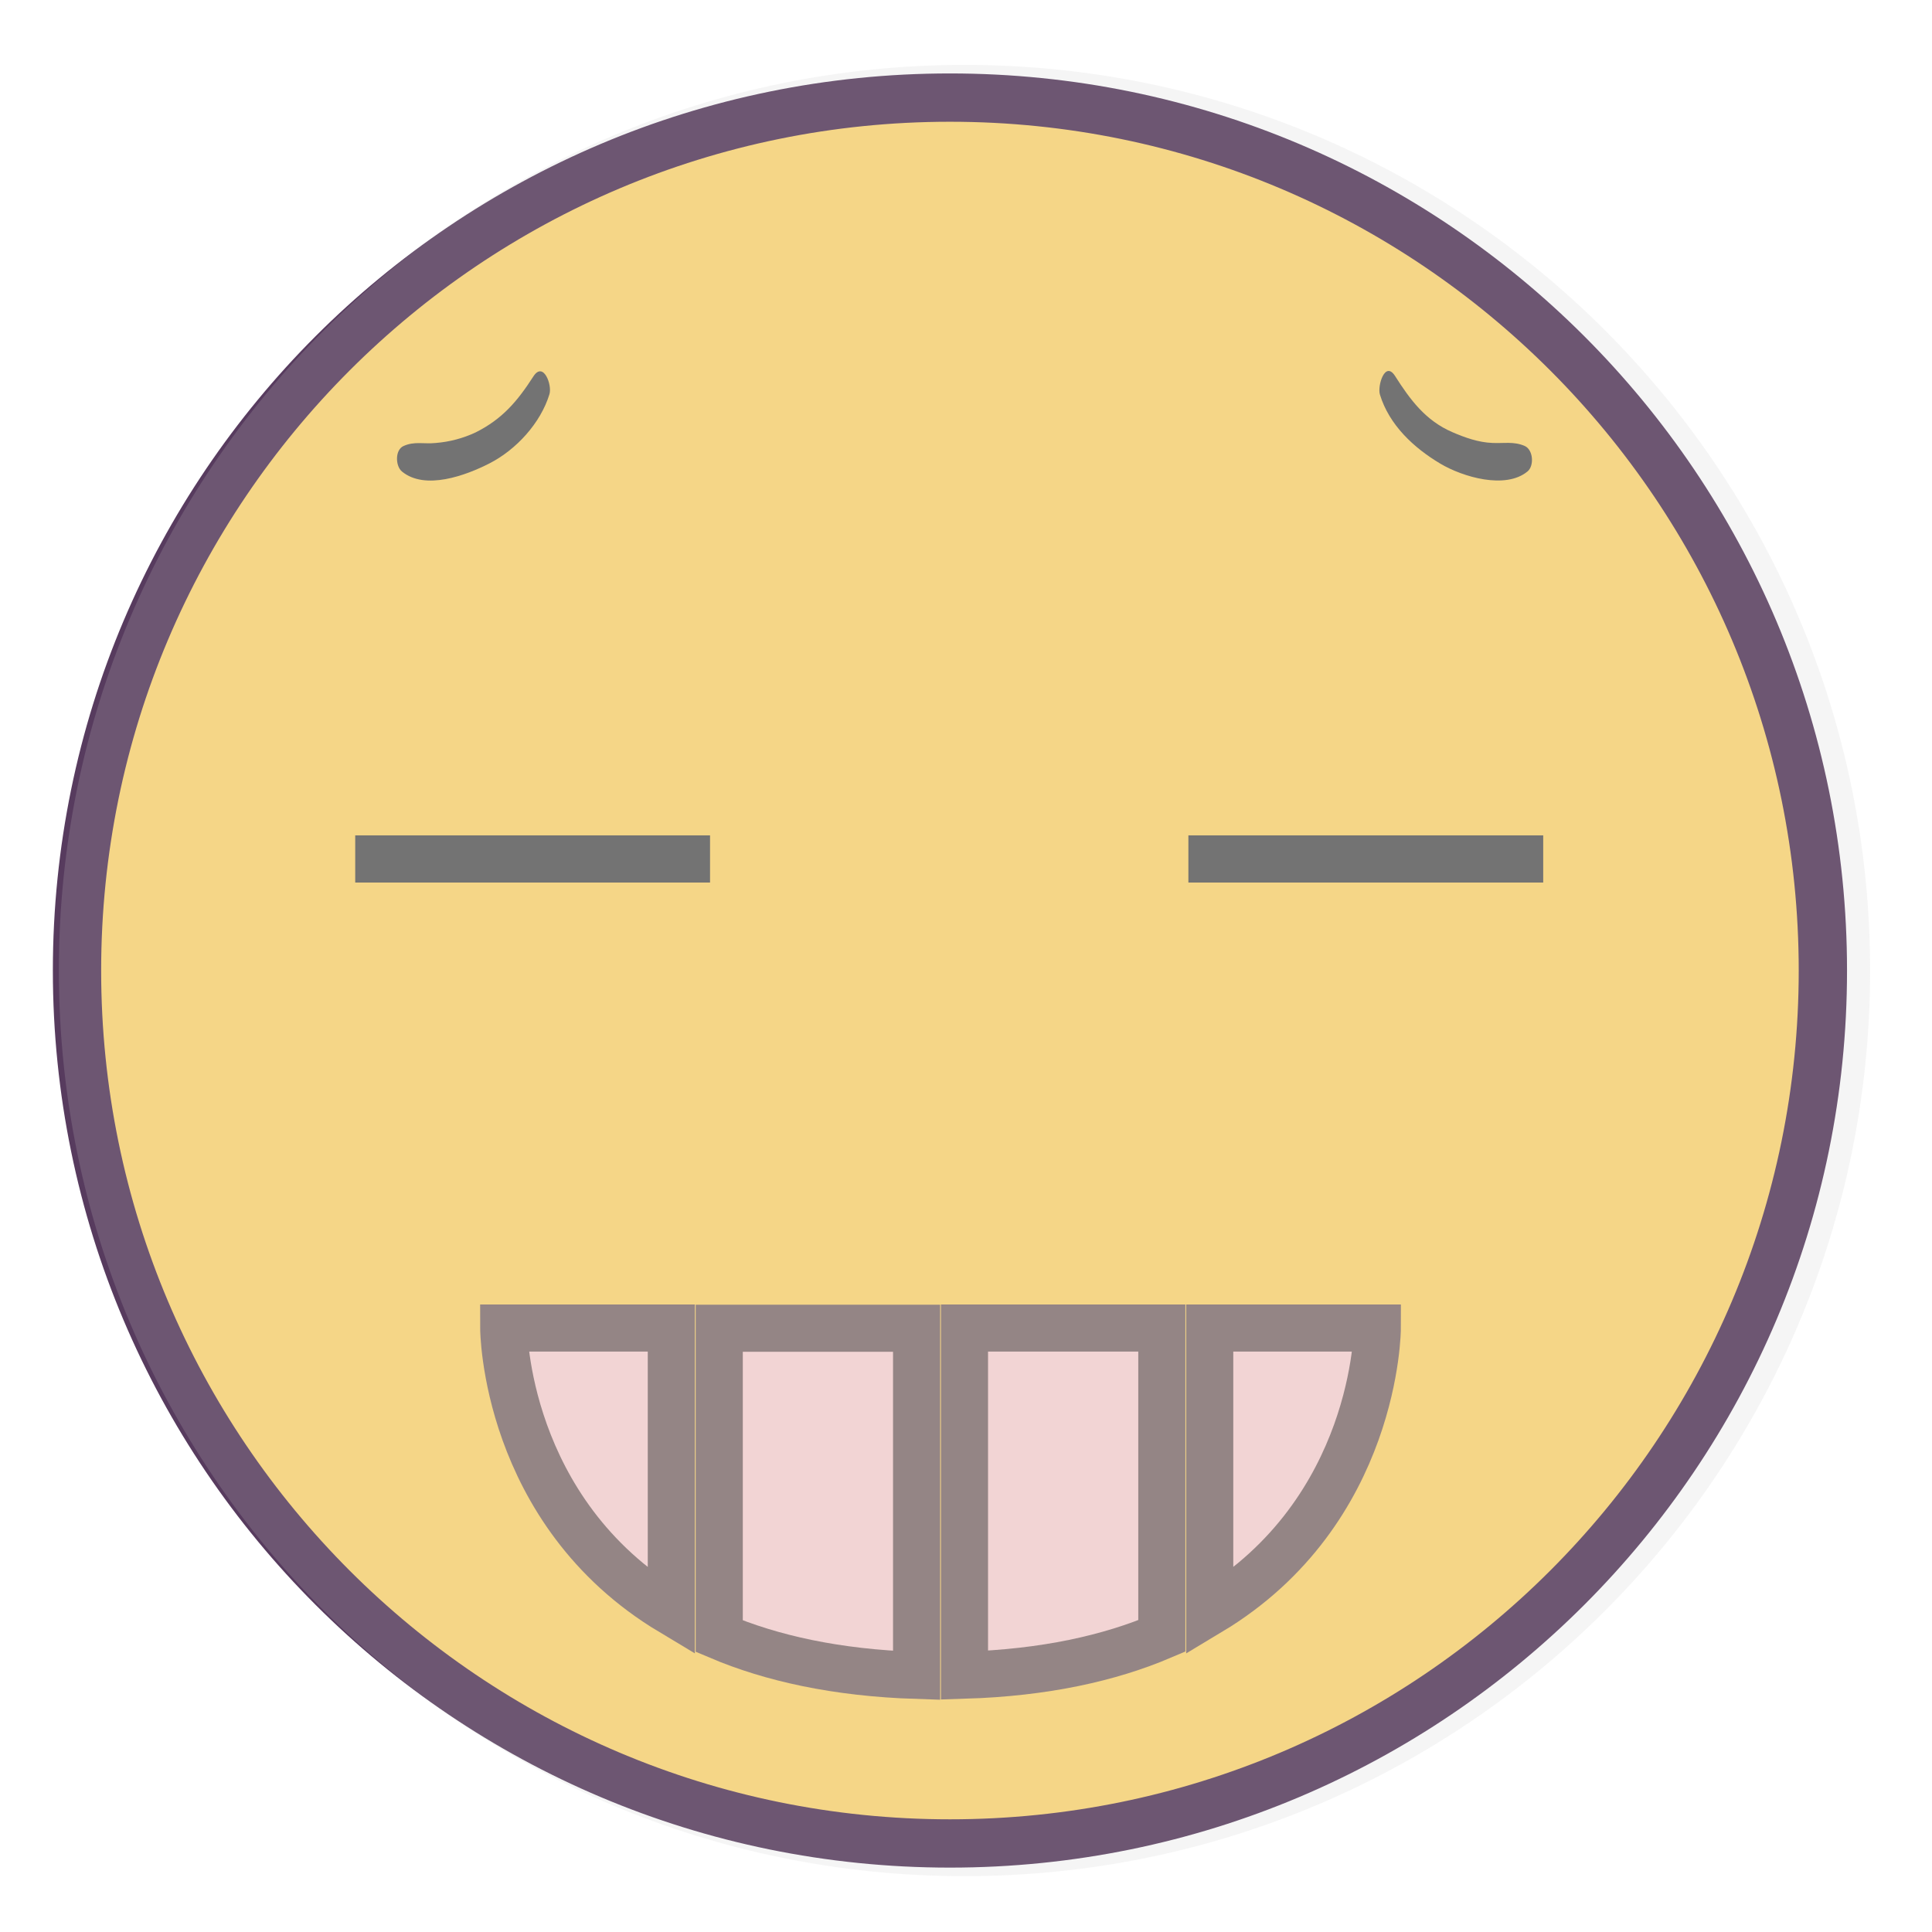
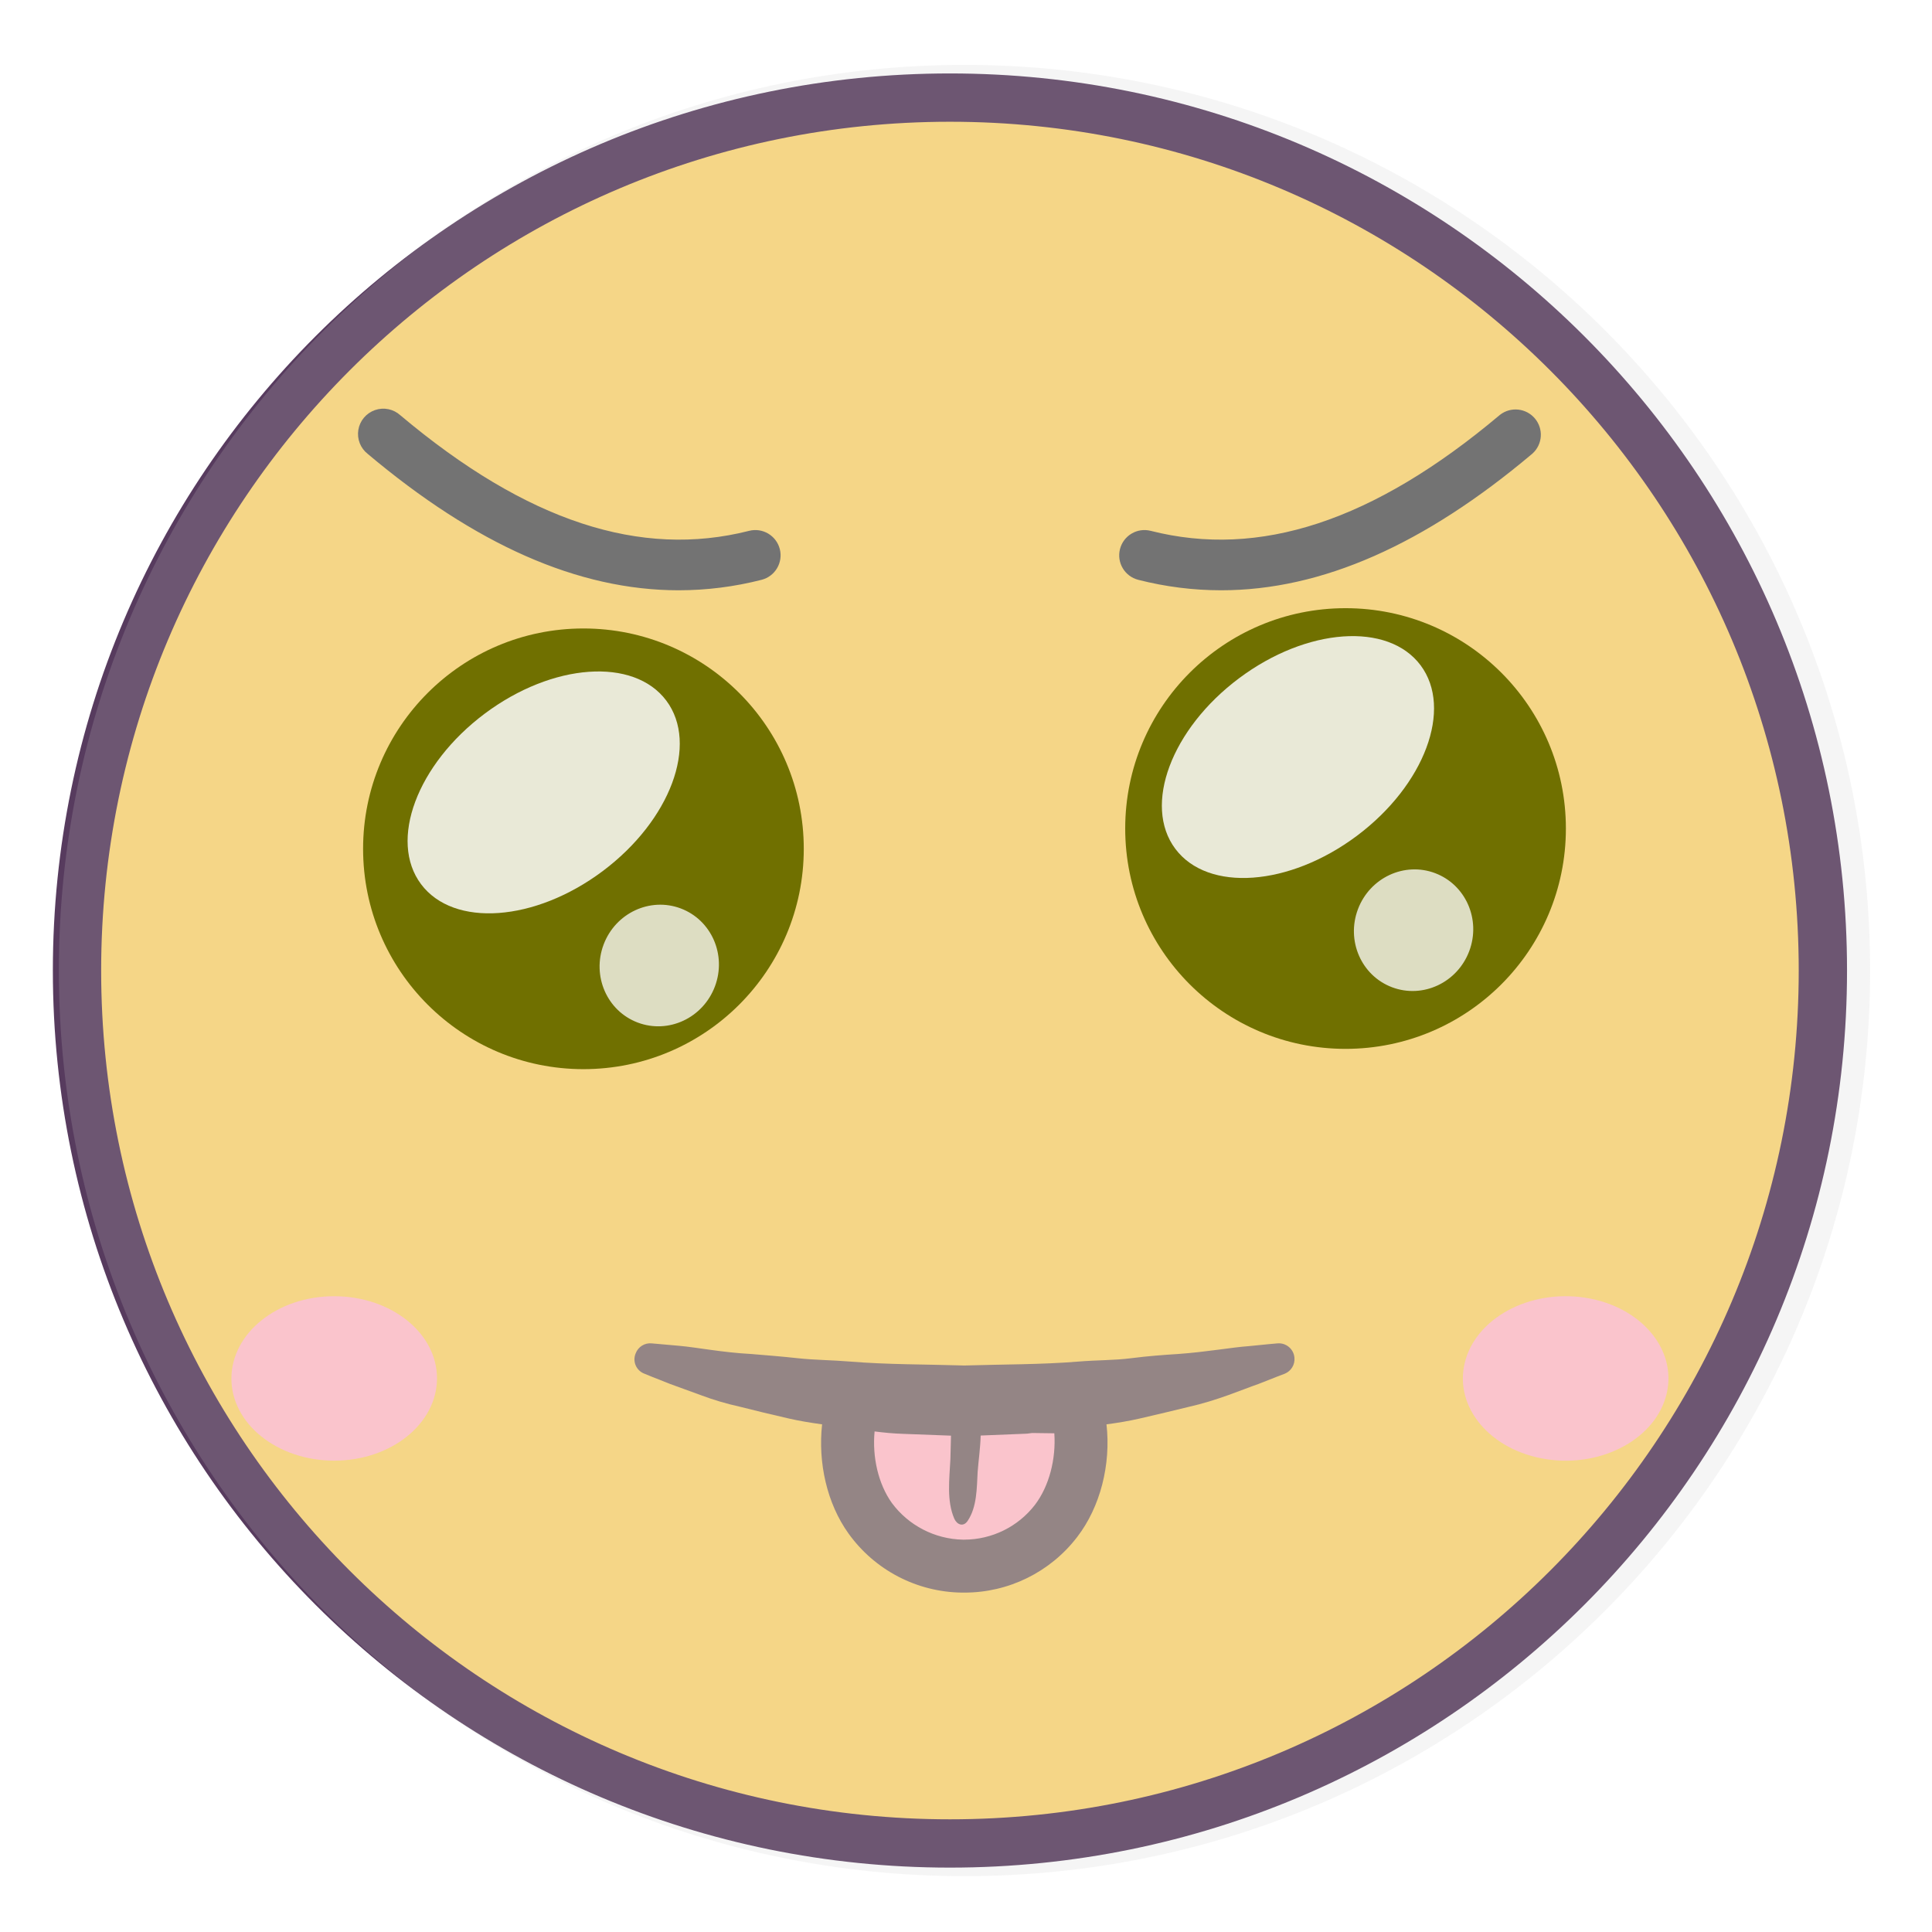
<svg xmlns="http://www.w3.org/2000/svg" width="640" height="640" preserveAspectRatio="xMinYMin meet" viewBox="0 0 640 640" version="1.0" fill-rule="evenodd">
  <clipPath id="clip">
    <rect x="0" y="0" width="640" height="640" />
  </clipPath>
  <g id="group" transform="scale(1,-1) translate(0,-640)" style="clip-path: url(#clip)">
    <g transform="">
      <g transform="">
        <g transform=" matrix(1,0,0,-1,0,639)">
          <g transform="">
            <rect x="0.0" y="0.0" width="640.0" height="639.0" style="stroke: none; stroke-linecap: butt; stroke-width: 1; fill: none; fill-rule: evenodd;" />
          </g>
          <g transform="">
            <g transform="">
              <circle cx="314.68" cy="320.5" r="289.17" style="stroke: rgb(34%,23%,37%); stroke-linecap: butt; stroke-width: 16.0; fill: rgb(100%,85%,47%); fill-rule: evenodd;" />
            </g>
            <circle cx="319.5" cy="320.5" r="300.0" style="stroke: none; stroke-linecap: butt; stroke-width: 1; fill: rgb(80%,80%,80%); fill-rule: evenodd; fill-opacity: 0.19;" />
          </g>
        </g>
      </g>
      <g transform="">
        <g transform=" matrix(1,0,0,-1,0,639)">
          <g transform="">
            <rect x="0.0" y="0.0" width="640.0" height="639.0" style="stroke: none; stroke-linecap: butt; stroke-width: 1; fill: none; fill-rule: evenodd;" />
          </g>
          <g transform="">
            <g transform="">
-               <path d="M 117.67,283.54 L 235.21,283.54 Z" style="stroke: rgb(45%,45%,45%); stroke-linecap: butt; stroke-width: 15.63;" />
-               <path d="M 393.67,283.54 L 511.21,283.54 Z" style="stroke: rgb(45%,45%,45%); stroke-linecap: butt; stroke-width: 15.63;" />
-             </g>
-           </g>
-         </g>
-       </g>
-       <g transform="">
-         <g transform=" matrix(1,0,0,-1,0,639)">
-           <g transform="">
-             <rect x="0.0" y="0.0" width="640.0" height="639.0" style="stroke: none; stroke-linecap: butt; stroke-width: 1; fill: none; fill-rule: evenodd;" />
-           </g>
-           <g transform="">
-             <g transform="">
-               <g transform=" matrix(1,0,0,1,-0.5,0.5)">
+               <g transform="">
                <g transform="">
-                   <path d="M 162.65 152 C 171.52 147.46 179.59 138.65 182.51 129.09 C 183.45 125.99 180.51 118.09 177.21 123.16 C 171.94 131.34 166.97 137.28 158.08 141.73 C 153.908 143.691 149.416 144.88 144.82 145.24 C 140.91 145.65 137.82 144.61 134.19 146.24 C 131.29 147.52 131.46 152.92 133.67 154.71 C 141.33 161 154.83 156 162.65 152 Z " style="stroke: none; stroke-linecap: butt; stroke-width: 1; fill: rgb(45%,45%,45%); fill-rule: evenodd;" />
+                   <circle cx="445.73" cy="273.46" r="72.99" style="stroke: none; stroke-linecap: butt; stroke-width: 1; fill: rgb(44%,44%,0%); fill-rule: evenodd;" />
+                 </g>
+                 <g transform="">
+                   <g transform=" matrix(0.352658,-0.935752,0.935752,0.352658,16.06,637.64)">
+                     <ellipse cx="468.74" cy="306.6" rx="20.2" ry="19.7" style="stroke: none; stroke-linecap: butt; stroke-width: 1; fill: rgb(100%,100%,100%); fill-rule: evenodd; fill-opacity: 0.76;" />
+                   </g>
+                   <g transform=" matrix(0.800627,-0.599163,0.599163,0.800627,-64.06,308.1)">
+                     <ellipse cx="430.47" cy="249.31" rx="50.74" ry="32.59" style="stroke: none; stroke-linecap: butt; stroke-width: 1; fill: rgb(100%,100%,100%); fill-rule: evenodd; fill-opacity: 0.84;" />
+                   </g>
                </g>
              </g>
-               <g transform=" matrix(1,0,0,1,-0.5,0.5)">
+               <g transform="">
                <g transform="">
-                   <path d="M 477.61 152.08 C 485.04 156.51 499.22 160.7 506.51 154.67 C 508.8 152.78 508.38 147.45 505.58 146.23 C 501.99 144.66 498.74 145.42 494.87 145.23 C 490.24 145.05 485.82 143.47 481.62 141.66 C 472.71 137.83 467.62 130.89 462.62 123.04 C 459.29 117.84 456.73 126.34 457.62 129.21 C 460.69 139.29 468.83 146.85 477.61 152.08 Z " style="stroke: none; stroke-linecap: butt; stroke-width: 1; fill: rgb(45%,45%,45%); fill-rule: evenodd;" />
+                   <g transform="">
+                     <circle cx="193.27" cy="280.18" r="72.99" style="stroke: none; stroke-linecap: butt; stroke-width: 1; fill: rgb(44%,44%,0%); fill-rule: evenodd;" />
+                   </g>
+                 </g>
+                 <g transform="">
+                   <g transform="">
+                     <g transform=" matrix(0.352658,-0.935752,0.935752,0.352658,-156.66,411.4)">
+                       <ellipse cx="218.88" cy="318.31" rx="20.2" ry="19.7" style="stroke: none; stroke-linecap: butt; stroke-width: 1; fill: rgb(100%,100%,100%); fill-rule: evenodd; fill-opacity: 0.76;" />
+                     </g>
+                     <g transform=" matrix(0.800627,-0.599163,0.599163,0.800627,-120.88,160.73)">
+                       <ellipse cx="180.6" cy="261.01" rx="50.74" ry="32.59" style="stroke: none; stroke-linecap: butt; stroke-width: 1; fill: rgb(100%,100%,100%); fill-rule: evenodd; fill-opacity: 0.84;" />
+                     </g>
+                   </g>
                </g>
              </g>
            </g>
          </g>
        </g>
      </g>
      <g transform="">
        <g transform=" matrix(1,0,0,-1,0,639)">
          <g transform="">
            <rect x="0.0" y="0.0" width="640.0" height="639.0" style="stroke: none; stroke-linecap: butt; stroke-width: 1; fill: none; fill-rule: evenodd;" />
          </g>
          <g transform="">
            <g transform="">
              <g transform=" matrix(1,0,0,1,-0.5,0.5)">
                <g transform="">
-                   <path d="M 385.37 438.43 L 320 438.43 L 320 553.43 C 346.63 552.61 368.1 547.78 385.37 540.43 Z " style="stroke: rgb(58%,52%,52%); stroke-linecap: butt; stroke-width: 15.6; fill: rgb(95%,83%,83%); fill-rule: evenodd;" />
+                   <path d="M 405 190.54 C 396.034 190.534 387.105 189.405 378.42 187.18 C 375.813 186.517 374.237 183.867 374.9 181.26 C 375.563 178.653 378.213 177.077 380.82 177.74 C 418.21 187.23 457.05 174.45 499.56 138.66 C 501.63 137.061 504.592 137.378 506.277 139.379 C 507.961 141.38 507.769 144.353 505.84 146.12 C 470.55 175.86 437.31 190.54 405 190.54 Z " style="stroke: rgb(45%,45%,45%); stroke-linecap: butt; stroke-width: 7.0; fill: rgb(45%,45%,45%); fill-rule: evenodd;" />
                </g>
              </g>
              <g transform=" matrix(1,0,0,1,-0.5,0.5)">
                <g transform="">
-                   <path d="M 238.76 540.5 C 256.02 547.81 277.5 552.64 304.13 553.5 L 304.13 438.5 L 238.76 438.5 Z " style="stroke: rgb(58%,52%,52%); stroke-linecap: butt; stroke-width: 15.6; fill: rgb(95%,83%,83%); fill-rule: evenodd;" />
+                   <path d="M 225.33 190.54 C 193.05 190.54 159.82 175.86 124.49 146.12 C 123.072 145.024 122.368 143.239 122.657 141.47 C 122.947 139.702 124.182 138.234 125.876 137.647 C 127.57 137.06 129.448 137.449 130.77 138.66 C 173.28 174.45 212.12 187.23 249.51 177.74 C 252.117 177.077 254.767 178.653 255.43 181.26 C 256.093 183.867 254.517 186.517 251.91 187.18 C 243.225 189.406 234.296 190.535 225.33 190.54 Z " style="stroke: rgb(45%,45%,45%); stroke-linecap: butt; stroke-width: 7.0; fill: rgb(45%,45%,45%); fill-rule: evenodd;" />
+                 </g>
+               </g>
+             </g>
+           </g>
+         </g>
+       </g>
+       <g transform="">
+         <g transform=" matrix(1,0,0,-1,0,639)">
+           <g transform="">
+             <rect x="0.0" y="0.0" width="640.0" height="639.0" style="stroke: none; stroke-linecap: butt; stroke-width: 1; fill: none; fill-rule: evenodd;" />
+           </g>
+           <g transform="">
+             <g transform=" matrix(1,0,0,1,-0.5,0.5)">
+               <g transform="">
+                 <path d="M 429.3 448.23 C 429.528 450.521 428.222 452.69 426.09 453.56 C 426.09 453.56 422.88 454.76 417.35 456.97 C 411.83 458.88 403.89 462.39 394.05 464.6 C 389.05 465.81 383.71 467.11 377.98 468.42 C 374.47 469.22 370.85 469.83 367.04 470.33 C 368.54 483.59 365.04 497.65 357.3 507.69 C 348.388 519.299 334.576 526.094 319.94 526.07 L 319.13 526.07 C 304.207 525.885 290.262 518.612 281.57 506.48 C 274.44 496.54 271.43 483.08 272.83 470.33 C 269.12 469.83 265.4 469.22 261.89 468.42 C 256.063 467.087 250.64 465.78 245.62 464.5 C 241.145 463.515 236.747 462.208 232.46 460.59 C 228.64 459.183 225.327 457.977 222.52 456.97 C 217.09 454.86 213.98 453.56 213.98 453.56 C 212.681 453.079 211.635 452.088 211.086 450.817 C 210.536 449.546 210.53 448.105 211.07 446.83 C 211.885 444.644 214.069 443.281 216.39 443.51 L 225.53 444.32 C 231.26 444.82 239.79 446.53 249.33 447.03 C 254.15 447.43 259.33 447.83 264.8 448.43 C 270.27 449.03 276.15 449.04 282.17 449.54 C 294.23 450.54 307.08 450.44 319.94 450.84 C 332.79 450.44 345.65 450.54 357.7 449.54 C 363.7 449.04 369.65 449.14 375.17 448.43 C 380.69 447.72 385.92 447.33 390.74 447.03 C 400.48 446.33 408.51 444.82 414.24 444.42 C 420.06 443.81 423.68 443.51 423.68 443.51 C 426.535 443.262 429.051 445.375 429.3 448.23 Z " style="stroke: none; stroke-linecap: butt; stroke-width: 1; fill: rgb(58%,52%,52%); fill-rule: evenodd;" />
+               </g>
+             </g>
+             <g transform=" matrix(1,0,0,1,-0.5,0.5)">
+               <g transform="">
+                 <path d="M 340.22 473.44 L 325.36 474.04 C 325.26 478.04 324.66 482.18 324.36 486.04 C 324.06 491.46 324.16 497.69 321.05 502.31 C 319.64 504.41 317.53 503.61 316.63 501.6 C 314.02 495.6 315.02 488.35 315.33 481.92 C 315.43 479.31 315.43 476.7 315.53 474.08 L 299.66 473.48 C 296.44 473.38 293.33 473.08 290.22 472.68 C 289.41 481.11 291.42 490.05 295.94 496.38 C 301.473 503.846 310.149 508.331 319.44 508.53 L 319.95 508.53 C 329.108 508.503 337.741 504.247 343.34 497 C 348.06 490.78 350.34 481.84 349.76 473.3 L 342.43 473.2 C 341.73 473.24 341 473.44 340.22 473.44 Z " style="stroke: none; stroke-linecap: butt; stroke-width: 1; fill: rgb(98%,77%,80%); fill-rule: evenodd;" />
+               </g>
+             </g>
+           </g>
+         </g>
+       </g>
+       <g transform="">
+         <g transform=" matrix(1,0,0,-1,0,639)">
+           <g transform="">
+             <rect x="0.0" y="0.0" width="640.0" height="639.0" style="stroke: none; stroke-linecap: butt; stroke-width: 1; fill: none; fill-rule: evenodd;" />
+           </g>
+           <g transform="">
+             <g transform="">
+               <g transform=" matrix(1,0,0,1,-0.5,0.5)">
+                 <g transform="">
+                   <path d="M 111.16 427.89 C 92.36 427.89 77.16 440.12 77.16 455.16 C 77.16 470.2 92.45 482.38 111.26 482.36 C 130.07 482.34 145.26 470.12 145.26 455.08 C 145.26 440.04 130 427.87 111.16 427.89 Z " style="stroke: none; stroke-linecap: butt; stroke-width: 1; fill: rgb(98%,77%,80%); fill-rule: evenodd;" />
                </g>
              </g>
              <g transform=" matrix(1,0,0,1,-0.5,0.5)">
                <g transform="">
-                   <path d="M 222.88 438.43 L 167.36 438.43 C 167.36 438.43 167.42 499.2 222.88 532.43 Z " style="stroke: rgb(58%,52%,52%); stroke-linecap: butt; stroke-width: 15.6; fill: rgb(95%,83%,83%); fill-rule: evenodd;" />
-                 </g>
-               </g>
-               <g transform=" matrix(1,0,0,1,-0.5,0.5)">
-                 <g transform="">
-                   <path d="M 401.24 438.43 L 401.24 532.43 C 456.7 499.16 456.76 438.43 456.76 438.43 Z " style="stroke: rgb(58%,52%,52%); stroke-linecap: butt; stroke-width: 15.6; fill: rgb(95%,83%,83%); fill-rule: evenodd;" />
+                   <path d="M 525.46 428.36 C 506.98 425.57 489.18 435.29 485.69 450.07 C 482.2 464.85 494.35 479.07 512.83 481.89 C 531.31 484.71 549.11 474.95 552.6 460.17 C 556.09 445.39 543.93 431.15 525.46 428.36 Z " style="stroke: none; stroke-linecap: butt; stroke-width: 1; fill: rgb(98%,77%,80%); fill-rule: evenodd;" />
                </g>
              </g>
            </g>
          </g>
        </g>
      </g>
    </g>
  </g>
</svg>
